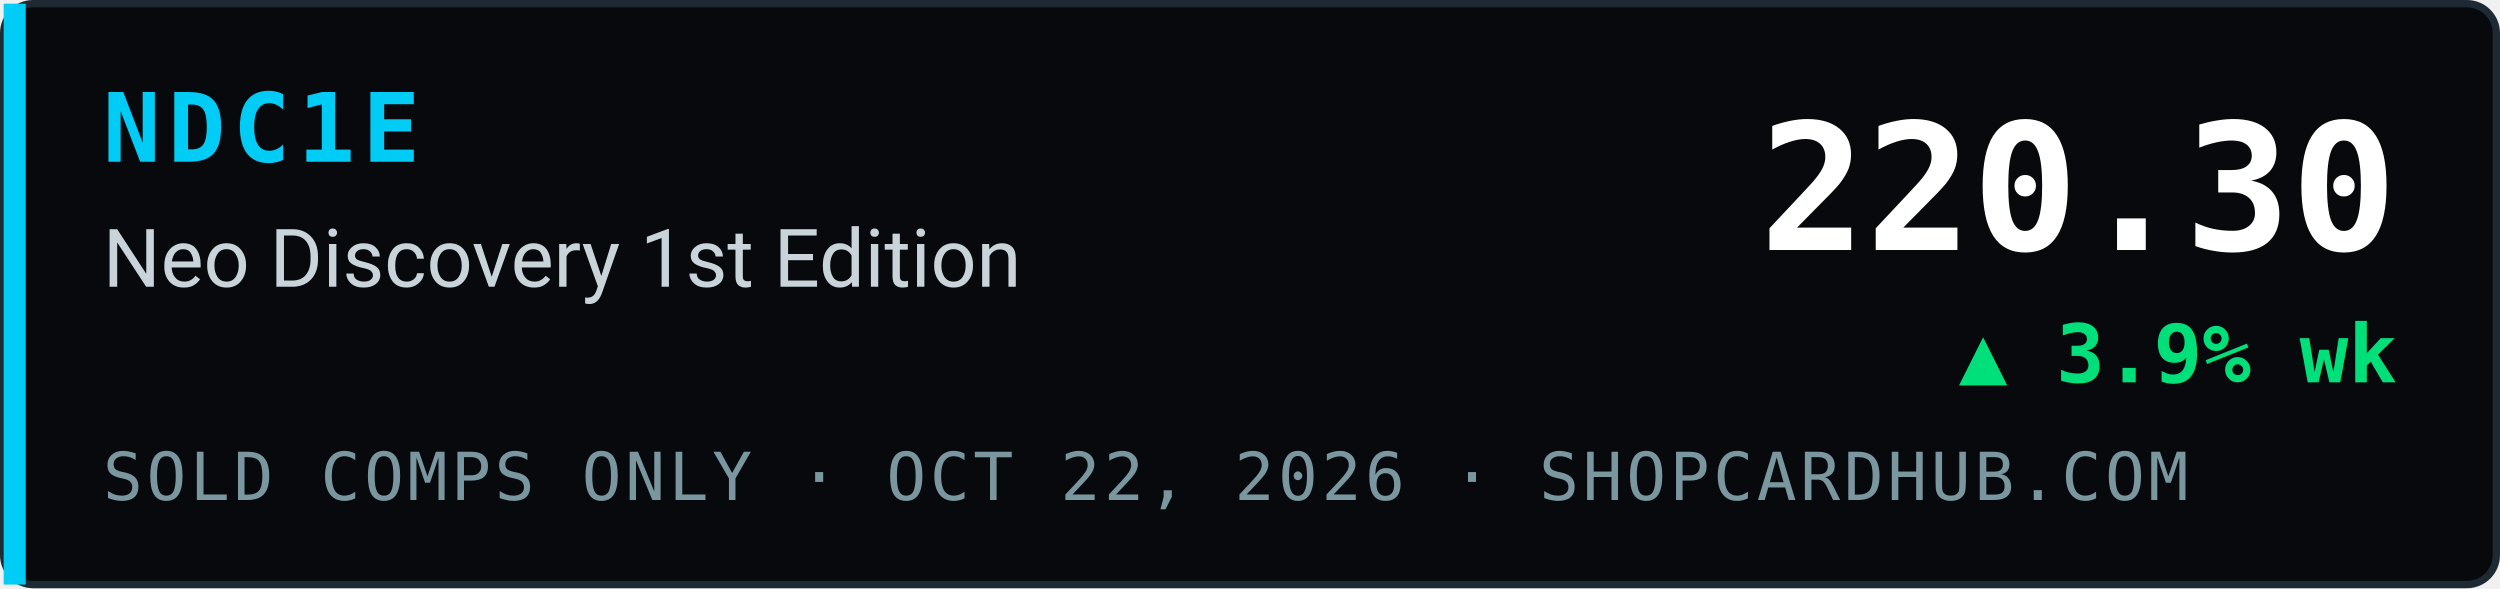
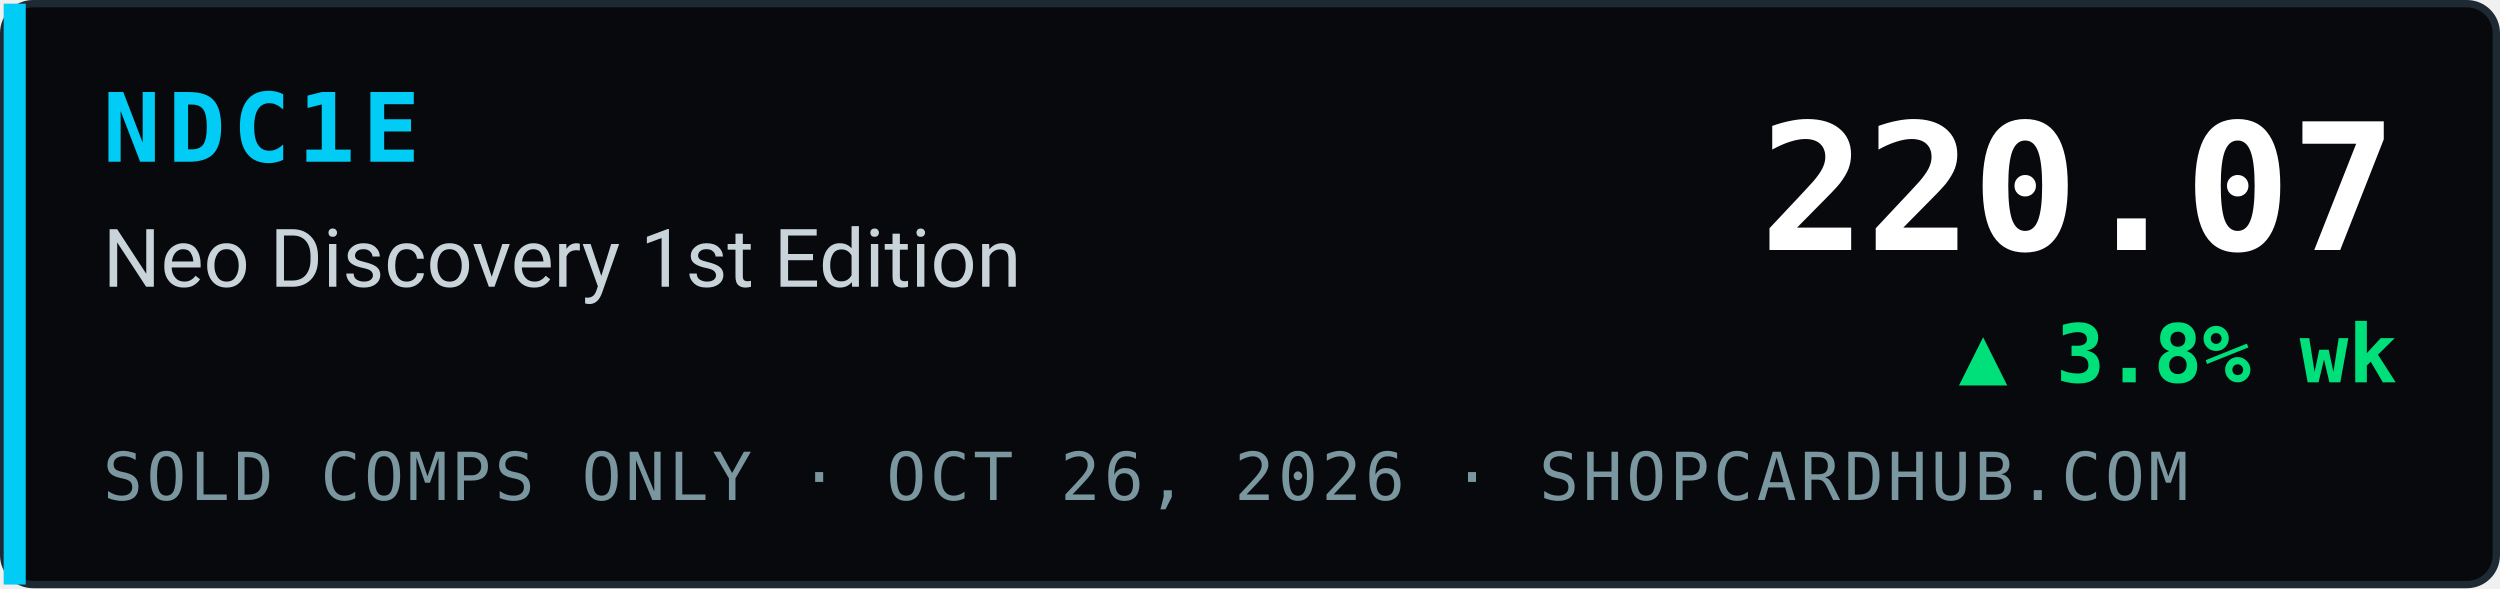
- <svg xmlns="http://www.w3.org/2000/svg" width="340" height="80" viewBox="0 0 340 80" role="img" aria-label="NDC1E Neo Discovery 1st Edition index 220.30, ▲ 3.9% wk, sold comps only, ShopCardHub">
+ <svg xmlns="http://www.w3.org/2000/svg" width="340" height="80" viewBox="0 0 340 80" role="img" aria-label="NDC1E Neo Discovery 1st Edition index 220.07, ▲ 3.8% wk, sold comps only, ShopCardHub">
  <rect x="0.5" y="0.5" width="339" height="79" rx="4" fill="#07090c" stroke="#1e2a33" />
  <rect x="0.5" y="0.5" width="3" height="79" fill="#00ccf5" />
  <text x="14" y="22" font-family="ui-monospace,SFMono-Regular,Menlo,Consolas,monospace" font-size="13" font-weight="700" fill="#00ccf5" letter-spacing="1">NDC1E</text>
  <text x="14" y="39" font-family="system-ui,-apple-system,Segoe UI,Roboto,Helvetica,Arial,sans-serif" font-size="11" fill="#c9d4da">Neo Discovery 1st Edition</text>
-   <text x="14" y="68" font-family="ui-monospace,SFMono-Regular,Menlo,Consolas,monospace" font-size="9" fill="#7a969e" letter-spacing="0.5">SOLD COMPS ONLY · OCT 22, 2026 · SHOPCARDHUB.COM</text>
-   <text x="326" y="34" text-anchor="end" font-family="ui-monospace,SFMono-Regular,Menlo,Consolas,monospace" font-size="24" font-weight="700" fill="#ffffff">220.30</text>
-   <text x="326" y="52" text-anchor="end" font-family="ui-monospace,SFMono-Regular,Menlo,Consolas,monospace" font-size="11" font-weight="700" fill="#00e07a">▲ 3.9% wk</text>
+   <text x="14" y="68" font-family="ui-monospace,SFMono-Regular,Menlo,Consolas,monospace" font-size="9" fill="#7a969e" letter-spacing="0.5">SOLD COMPS ONLY · OCT 26, 2026 · SHOPCARDHUB.COM</text>
+   <text x="326" y="34" text-anchor="end" font-family="ui-monospace,SFMono-Regular,Menlo,Consolas,monospace" font-size="24" font-weight="700" fill="#ffffff">220.07</text>
+   <text x="326" y="52" text-anchor="end" font-family="ui-monospace,SFMono-Regular,Menlo,Consolas,monospace" font-size="11" font-weight="700" fill="#00e07a">▲ 3.8% wk</text>
</svg>
